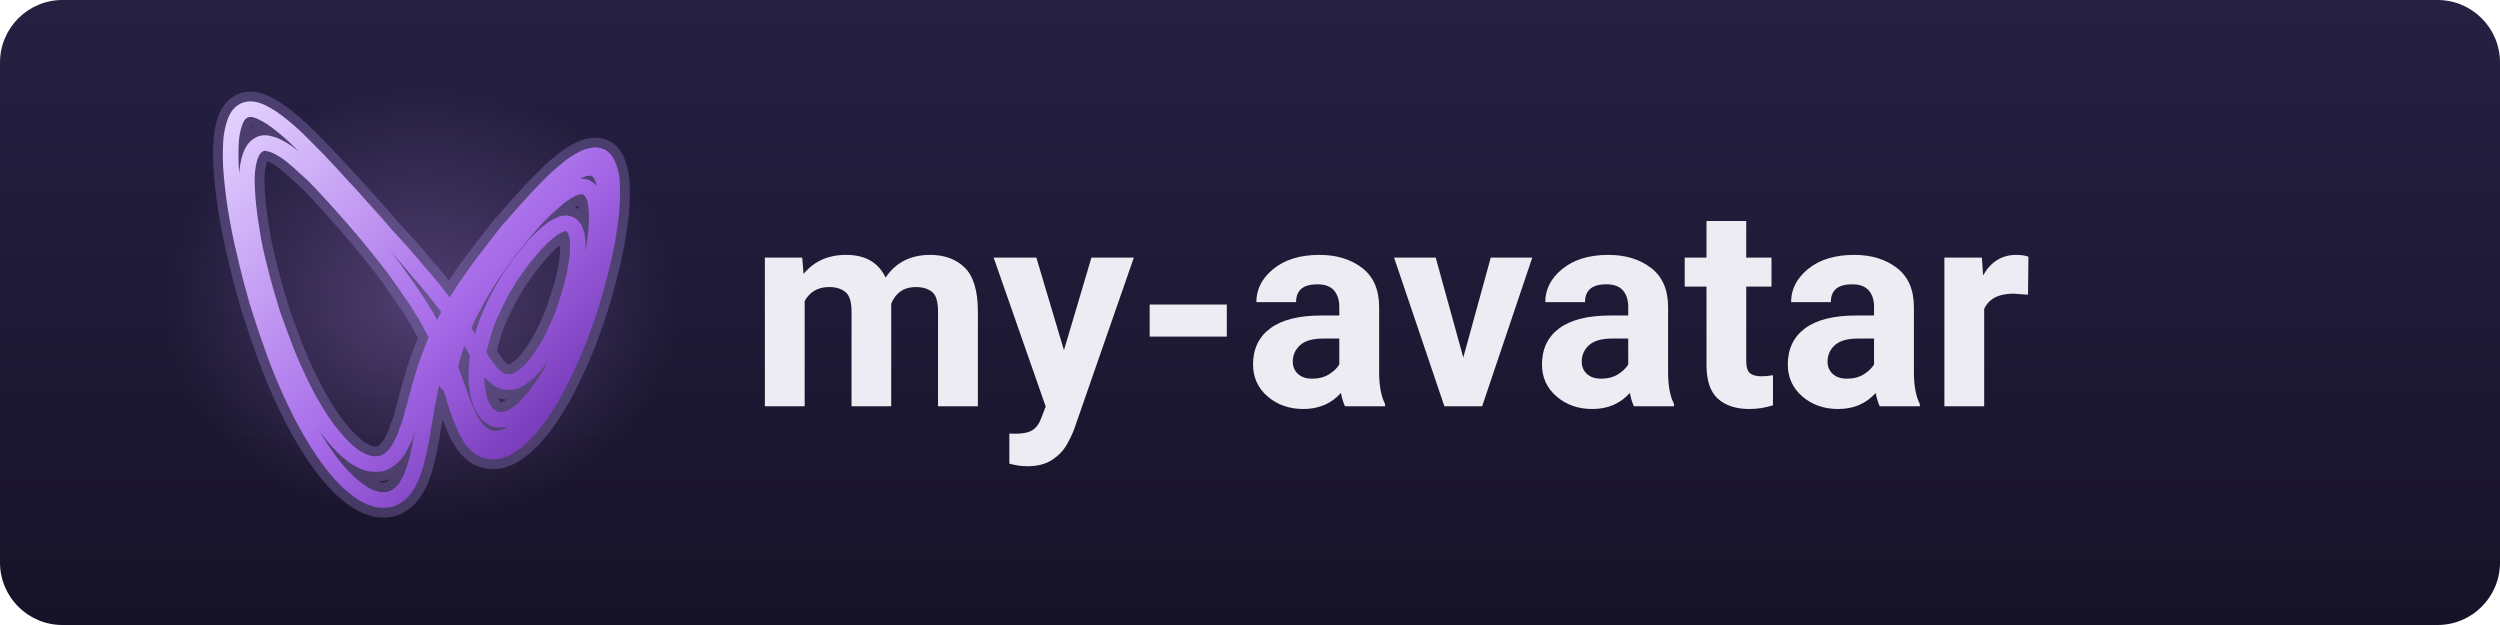
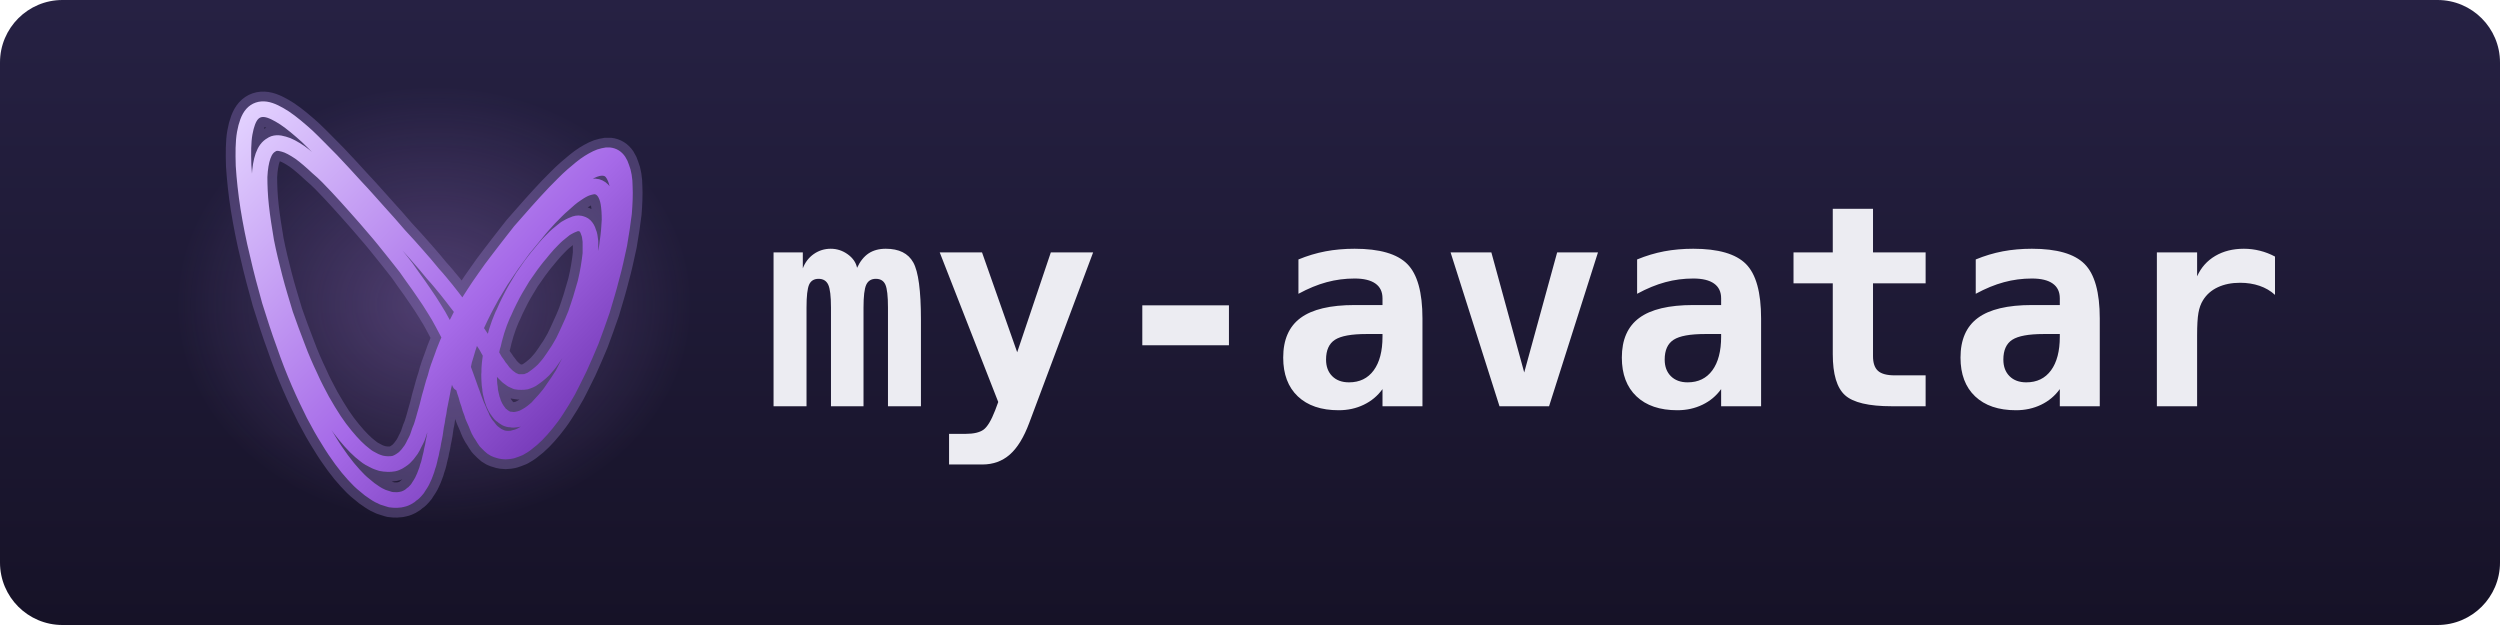
<svg xmlns="http://www.w3.org/2000/svg" viewBox="0 0 640 160" role="img" aria-labelledby="t">
  <defs>
    <linearGradient id="bg" x1="0" y1="0" x2="0" y2="1">
      <stop offset="0" stop-color="#262143" />
      <stop offset="1" stop-color="#161227" />
    </linearGradient>
    <linearGradient id="mark" x1="0" y1="0" x2="1" y2="1">
      <stop offset="0" stop-color="#e3d2ff" />
      <stop offset="0.55" stop-color="#a66ae8" />
      <stop offset="1" stop-color="#5a1e9c" />
    </linearGradient>
    <linearGradient id="mark2" x1="0" y1="0" x2="1" y2="1">
      <stop offset="0" stop-color="#c7a4fb" />
      <stop offset="1" stop-color="#6a2fb0" />
    </linearGradient>
    <linearGradient id="warm" x1="0" y1="0" x2="1" y2="1">
      <stop offset="0" stop-color="#f6d9a0" />
      <stop offset="0.55" stop-color="#e08a3c" />
      <stop offset="1" stop-color="#b8502a" />
    </linearGradient>
    <radialGradient id="halo" cx="0.5" cy="0.5" r="0.5">
      <stop offset="0" stop-color="#b98cf0" stop-opacity="0.32" />
      <stop offset="1" stop-color="#b98cf0" stop-opacity="0" />
    </radialGradient>
    <radialGradient id="glow" cx="0.5" cy="0.5" r="0.5">
      <stop offset="0" stop-color="#a66ae8" stop-opacity="0.5" />
      <stop offset="1" stop-color="#a66ae8" stop-opacity="0" />
    </radialGradient>
  </defs>
  <rect width="640" height="160" rx="16" fill="url(#bg)" />
-   <g transform="translate(3.9 0)">
+   <g transform="translate(7.15 0)">
    <ellipse cx="104.0" cy="78" rx="66" ry="56" fill="url(#halo)" />
    <path d="M 111.0 97.6 C 111.2 98.0 111.6 99.3 111.8 100.1 C 112.1 100.9 112.3 101.6 112.5 102.4 C 112.8 103.1 113.0 103.9 113.2 104.6 C 113.5 105.3 113.7 105.9 113.9 106.6 C 114.2 107.2 114.4 107.8 114.7 108.4 C 114.9 109.0 115.2 109.6 115.4 110.1 C 115.7 110.7 116.0 111.2 116.3 111.6 C 116.6 112.1 116.9 112.6 117.2 113.0 C 117.6 113.4 117.9 113.7 118.3 114.1 C 118.6 114.4 119.0 114.7 119.4 114.9 C 119.9 115.1 120.3 115.3 120.8 115.4 C 121.2 115.5 121.7 115.6 122.3 115.6 C 122.8 115.6 123.3 115.5 123.9 115.4 C 124.5 115.2 125.1 115.0 125.8 114.7 C 126.5 114.3 127.2 113.9 127.9 113.3 C 128.6 112.8 129.4 112.1 130.2 111.3 C 131.0 110.5 131.8 109.6 132.7 108.5 C 133.6 107.4 134.5 106.2 135.4 104.8 C 136.3 103.4 137.3 101.8 138.3 100.0 C 139.2 98.2 140.2 96.3 141.2 94.2 C 142.2 92.0 143.2 89.7 144.2 87.3 C 145.1 84.8 146.1 82.2 147.0 79.5 C 147.8 76.8 148.7 73.9 149.4 71.1 C 150.2 68.3 150.8 65.3 151.4 62.6 C 151.9 59.8 152.3 57.0 152.6 54.6 C 152.8 52.1 152.9 49.7 152.8 47.8 C 152.8 45.9 152.5 44.1 152.0 42.9 C 151.6 41.6 151.0 40.7 150.2 40.2 C 149.4 39.7 148.4 39.6 147.3 39.9 C 146.2 40.1 144.9 40.8 143.6 41.6 C 142.3 42.4 140.8 43.7 139.4 44.9 C 137.9 46.2 136.4 47.8 134.9 49.3 C 133.4 50.9 131.8 52.6 130.4 54.2 C 128.9 55.9 127.4 57.6 126.0 59.2 C 124.7 60.9 123.3 62.6 122.1 64.2 C 120.9 65.8 119.7 67.3 118.6 68.8 C 117.5 70.3 116.5 71.8 115.5 73.2 C 114.6 74.6 113.7 75.9 112.9 77.2 C 112.1 78.5 111.4 79.8 110.7 81.0 C 110.1 82.2 109.5 83.4 108.9 84.5 C 108.4 85.7 107.9 86.8 107.4 87.8 C 107.0 88.9 106.5 89.9 106.2 90.9 C 105.8 91.9 105.5 92.9 105.1 93.9 C 104.8 94.8 104.5 95.7 104.3 96.6 C 104.0 97.5 103.7 98.4 103.5 99.2 C 103.3 100.1 103.0 100.9 102.8 101.7 C 102.6 102.5 102.4 103.3 102.2 104.1 C 102.0 104.8 101.8 105.5 101.6 106.2 C 101.4 107.0 101.2 107.6 101.0 108.3 C 100.8 109.0 100.6 109.6 100.3 110.2 C 100.1 110.8 99.9 111.4 99.7 112.0 C 99.4 112.6 99.2 113.1 98.9 113.6 C 98.7 114.1 98.4 114.6 98.1 115.1 C 97.8 115.5 97.5 115.9 97.2 116.3 C 96.8 116.7 96.5 117.1 96.1 117.4 C 95.7 117.7 95.4 117.9 94.9 118.2 C 94.5 118.4 94.1 118.6 93.6 118.7 C 93.1 118.8 92.6 118.8 92.1 118.8 C 91.5 118.8 91.0 118.7 90.4 118.6 C 89.8 118.4 89.1 118.2 88.4 117.8 C 87.8 117.5 87.0 117.1 86.3 116.5 C 85.5 115.9 84.7 115.2 83.9 114.4 C 83.1 113.6 82.2 112.6 81.3 111.5 C 80.3 110.3 79.4 109.1 78.4 107.6 C 77.4 106.1 76.4 104.4 75.3 102.5 C 74.3 100.6 73.2 98.6 72.2 96.3 C 71.1 94.0 70.0 91.5 69.0 88.8 C 68.0 86.2 66.9 83.3 65.9 80.4 C 65.0 77.4 64.0 74.2 63.2 71.1 C 62.4 68.0 61.6 64.8 61.0 61.7 C 60.5 58.7 60.0 55.6 59.7 52.8 C 59.4 50.1 59.3 47.5 59.3 45.3 C 59.4 43.1 59.7 41.3 60.2 39.9 C 60.7 38.5 61.4 37.6 62.3 37.1 C 63.1 36.5 64.2 36.5 65.5 36.9 C 66.7 37.2 68.1 38.0 69.6 39.0 C 71.0 40.0 72.6 41.4 74.2 42.9 C 75.9 44.3 77.6 46.1 79.2 47.8 C 80.8 49.5 82.5 51.4 84.1 53.2 C 85.7 55.0 87.3 56.8 88.8 58.6 C 90.3 60.3 91.7 62.1 93.0 63.7 C 94.4 65.4 95.6 67.0 96.8 68.5 C 97.9 70.1 99.0 71.6 100.0 73.0 C 101.0 74.4 101.9 75.8 102.8 77.1 C 103.6 78.4 104.4 79.6 105.1 80.8 C 105.8 82.0 106.4 83.2 107.0 84.3 C 107.6 85.4 108.1 86.4 108.6 87.5 C 109.1 88.5 109.5 89.5 109.9 90.5 C 110.3 91.4 110.7 92.4 111.0 93.3 C 111.4 94.2 111.7 95.1 112.0 95.9 C 112.3 96.8 112.6 97.6 112.9 98.4 C 113.2 99.2 113.4 99.9 113.7 100.6 C 114.0 101.4 114.2 102.1 114.5 102.8 C 114.7 103.4 115.0 104.1 115.3 104.7 C 115.5 105.3 115.8 105.9 116.1 106.5 C 116.3 107.1 116.6 107.6 116.9 108.1 C 117.2 108.6 117.5 109.0 117.9 109.4 C 118.2 109.9 118.6 110.3 118.9 110.6 C 119.3 110.9 119.7 111.2 120.1 111.5 C 120.5 111.7 120.9 111.9 121.4 112.1 C 121.8 112.2 122.3 112.3 122.8 112.3 C 123.3 112.3 123.9 112.3 124.4 112.1 C 125.0 112.0 125.6 111.8 126.2 111.5 C 126.8 111.2 127.5 110.8 128.2 110.2 C 128.9 109.7 129.6 109.1 130.4 108.4 C 131.1 107.6 131.9 106.8 132.7 105.8 C 133.5 104.7 134.4 103.6 135.3 102.3 C 136.1 101.0 137.0 99.5 137.9 97.9 C 138.8 96.3 139.7 94.5 140.6 92.6 C 141.5 90.6 142.4 88.5 143.3 86.3 C 144.2 84.1 145.1 81.7 145.9 79.3 C 146.7 76.9 147.4 74.3 148.1 71.8 C 148.8 69.2 149.4 66.6 149.9 64.1 C 150.4 61.7 150.7 59.2 151.0 57.0 C 151.2 54.8 151.3 52.6 151.3 50.8 C 151.2 49.1 151.0 47.5 150.6 46.3 C 150.2 45.1 149.7 44.2 149.0 43.6 C 148.3 43.1 147.5 42.9 146.5 43.0 C 145.6 43.1 144.5 43.5 143.3 44.2 C 142.1 44.8 140.8 45.8 139.5 46.9 C 138.2 48.0 136.9 49.3 135.5 50.7 C 134.1 52.0 132.7 53.5 131.4 55.0 C 130.1 56.5 128.7 58.1 127.5 59.6 C 126.2 61.2 125.0 62.8 123.8 64.3 C 122.6 65.8 121.5 67.3 120.5 68.7 C 119.5 70.2 118.5 71.6 117.6 73.0 C 116.7 74.4 115.9 75.7 115.1 77.0 C 114.4 78.3 113.7 79.5 113.0 80.7 C 112.4 82.0 111.8 83.1 111.3 84.3 C 110.8 85.4 110.3 86.6 109.9 87.6 C 109.4 88.7 109.0 89.8 108.7 90.8 C 108.3 91.8 108.0 92.8 107.7 93.8 C 107.5 94.8 107.2 95.7 107.0 96.7 C 106.7 97.6 106.5 98.5 106.3 99.4 C 106.1 100.3 106.0 101.1 105.8 102.0 C 105.6 102.8 105.5 103.7 105.3 104.5 C 105.2 105.3 105.1 106.0 104.9 106.8 C 104.8 107.6 104.7 108.3 104.5 109.1 C 104.4 109.8 104.3 110.5 104.2 111.2 C 104.1 111.9 103.9 112.6 103.8 113.2 C 103.7 113.9 103.6 114.5 103.4 115.2 C 103.3 115.8 103.2 116.4 103.0 117.0 C 102.9 117.6 102.7 118.2 102.6 118.7 C 102.4 119.3 102.2 119.8 102.1 120.3 C 101.9 120.9 101.7 121.4 101.5 121.9 C 101.3 122.3 101.1 122.8 100.9 123.2 C 100.6 123.7 100.4 124.1 100.1 124.5 C 99.9 124.9 99.6 125.3 99.3 125.6 C 99.0 125.9 98.7 126.3 98.3 126.5 C 98.0 126.8 97.6 127.1 97.2 127.3 C 96.8 127.5 96.4 127.7 95.9 127.8 C 95.5 127.9 95.0 128.0 94.5 128.0 C 93.9 128.0 93.4 128.0 92.8 127.9 C 92.2 127.7 91.5 127.5 90.9 127.3 C 90.2 127.0 89.4 126.6 88.7 126.1 C 87.9 125.6 87.1 125.0 86.2 124.2 C 85.3 123.5 84.4 122.6 83.4 121.5 C 82.4 120.4 81.4 119.2 80.3 117.7 C 79.2 116.2 78.1 114.6 76.9 112.6 C 75.7 110.7 74.5 108.6 73.2 106.1 C 72.0 103.7 70.7 101.0 69.4 98.0 C 68.1 95.0 66.8 91.7 65.6 88.2 C 64.3 84.7 63.1 80.9 61.9 77.1 C 60.8 73.2 59.7 69.1 58.8 65.1 C 57.8 61.1 57.0 56.9 56.4 53.2 C 55.8 49.4 55.4 45.6 55.2 42.4 C 55.1 39.2 55.1 36.3 55.5 34.1 C 55.9 31.9 56.5 30.2 57.4 29.2 C 58.3 28.2 59.5 27.8 60.9 28.0 C 62.3 28.2 64.0 29.1 65.7 30.2 C 67.5 31.4 69.5 33.1 71.5 34.9 C 73.5 36.8 75.6 39.0 77.7 41.1 C 79.7 43.2 81.9 45.6 83.9 47.8 C 85.9 49.9 87.9 52.2 89.7 54.2 C 91.6 56.3 93.4 58.3 95.0 60.2 C 96.7 62.0 98.3 63.8 99.7 65.4 C 101.2 67.1 102.5 68.6 103.7 70.1 C 105.0 71.5 106.1 72.9 107.1 74.1 C 108.1 75.4 109.1 76.6 109.9 77.7 C 110.8 78.8 111.5 79.9 112.3 80.9 C 113.0 81.9 113.6 82.8 114.2 83.7 C 114.8 84.6 115.3 85.5 115.9 86.3 C 116.4 87.1 116.8 87.8 117.3 88.5 C 117.7 89.3 118.1 89.9 118.5 90.6 C 118.9 91.2 119.3 91.8 119.6 92.4 C 120.0 92.9 120.4 93.5 120.7 94.0 C 121.1 94.4 121.4 94.9 121.7 95.3 C 122.1 95.7 122.4 96.0 122.8 96.4 C 123.2 96.7 123.5 96.9 123.9 97.2 C 124.3 97.4 124.6 97.5 125.0 97.7 C 125.4 97.8 125.8 97.8 126.3 97.8 C 126.7 97.8 127.1 97.8 127.6 97.7 C 128.0 97.5 128.5 97.4 129.0 97.1 C 129.4 96.8 129.9 96.5 130.4 96.1 C 130.9 95.7 131.5 95.2 132.0 94.7 C 132.5 94.1 133.1 93.5 133.6 92.8 C 134.2 92.0 134.7 91.2 135.3 90.3 C 135.9 89.5 136.4 88.5 137.0 87.5 C 137.5 86.4 138.1 85.3 138.6 84.1 C 139.1 83.0 139.7 81.7 140.2 80.4 C 140.6 79.2 141.1 77.8 141.5 76.5 C 141.9 75.1 142.3 73.8 142.7 72.4 C 143.0 71.1 143.3 69.8 143.5 68.5 C 143.7 67.2 143.9 66.0 144.0 64.9 C 144.0 63.7 144.0 62.7 144.0 61.8 C 143.9 60.9 143.8 60.0 143.5 59.4 C 143.3 58.7 143.0 58.2 142.6 57.8 C 142.3 57.5 141.8 57.3 141.3 57.2 C 140.8 57.1 140.2 57.2 139.6 57.5 C 139.0 57.7 138.3 58.1 137.6 58.5 C 137.0 59.0 136.2 59.6 135.5 60.2 C 134.7 60.9 134.0 61.7 133.2 62.5 C 132.5 63.3 131.7 64.2 131.0 65.1 C 130.2 66.0 129.5 67.0 128.8 67.9 C 128.1 68.9 127.4 69.9 126.7 70.9 C 126.1 71.9 125.5 72.9 124.9 73.9 C 124.3 74.9 123.8 75.9 123.3 76.9 C 122.8 77.9 122.3 78.9 121.9 79.9 C 121.4 80.8 121.1 81.8 120.7 82.7 C 120.4 83.7 120.0 84.6 119.8 85.5 C 119.5 86.4 119.3 87.3 119.1 88.2 C 118.8 89.0 118.7 89.9 118.5 90.7 C 118.4 91.5 118.3 92.3 118.2 93.1 C 118.1 93.9 118.1 94.6 118.1 95.3 C 118.0 96.1 118.1 96.8 118.1 97.5 C 118.1 98.1 118.2 98.8 118.3 99.4 C 118.3 100.1 118.5 100.7 118.6 101.2 C 118.7 101.8 118.9 102.4 119.1 102.9 C 119.2 103.4 119.5 103.8 119.7 104.3 C 119.9 104.7 120.2 105.1 120.5 105.5 C 120.7 105.8 121.0 106.2 121.4 106.4 C 121.7 106.7 122.1 106.9 122.4 107.1 C 122.8 107.3 123.2 107.4 123.7 107.4 C 124.1 107.5 124.6 107.5 125.1 107.4 C 125.6 107.3 126.1 107.2 126.6 107.0 C 127.2 106.7 127.8 106.4 128.4 106.0 C 129.0 105.6 129.6 105.1 130.3 104.5 C 130.9 103.8 131.6 103.1 132.3 102.3 C 133.1 101.4 133.8 100.5 134.5 99.4 C 135.3 98.3 136.1 97.1 136.9 95.8 C 137.6 94.4 138.4 92.9 139.2 91.4 C 140.0 89.8 140.8 88.0 141.5 86.2 C 142.3 84.4 143.1 82.4 143.8 80.4 C 144.5 78.4 145.1 76.3 145.7 74.2 C 146.3 72.1 146.9 69.9 147.3 67.8 C 147.8 65.7 148.2 63.6 148.4 61.7 C 148.7 59.8 148.8 57.9 148.9 56.3 C 148.9 54.7 148.8 53.2 148.6 52.0 C 148.4 50.8 148.0 49.8 147.5 49.1 C 147.0 48.4 146.4 48.0 145.7 47.8 C 145.0 47.6 144.2 47.8 143.2 48.1 C 142.3 48.4 141.3 49.0 140.3 49.7 C 139.2 50.4 138.1 51.4 137.0 52.4 C 135.8 53.4 134.7 54.6 133.5 55.8 C 132.4 57.0 131.2 58.3 130.1 59.7 C 129.0 61.0 127.9 62.4 126.8 63.7 C 125.8 65.1 124.8 66.4 123.8 67.8 C 122.9 69.1 122.0 70.5 121.1 71.8 C 120.3 73.1 119.5 74.4 118.8 75.6 C 118.1 76.9 117.4 78.1 116.8 79.3 C 116.2 80.5 115.6 81.7 115.1 82.8 C 114.6 83.9 114.1 85.0 113.7 86.1 C 113.3 87.2 112.9 88.3 112.6 89.3 C 112.3 90.3 112.0 91.4 111.7 92.3 C 111.5 93.3 111.3 94.3 111.1 95.2 C 110.9 96.2 110.6 97.6 110.5 98.0 C 110.5 98.4 111.0 97.7 111.0 97.6" fill="none" stroke="#a98ae0" stroke-width="9" stroke-linecap="round" stroke-linejoin="round" opacity="0.3" />
    <path d="M 111.0 97.6 C 111.2 98.0 111.6 99.3 111.8 100.1 C 112.1 100.9 112.3 101.6 112.5 102.4 C 112.8 103.1 113.0 103.9 113.2 104.6 C 113.5 105.3 113.7 105.9 113.9 106.6 C 114.2 107.2 114.4 107.8 114.7 108.4 C 114.9 109.0 115.2 109.6 115.4 110.1 C 115.7 110.7 116.0 111.2 116.3 111.6 C 116.6 112.1 116.9 112.6 117.2 113.0 C 117.6 113.4 117.9 113.7 118.3 114.1 C 118.6 114.4 119.0 114.7 119.4 114.9 C 119.9 115.1 120.3 115.3 120.8 115.4 C 121.2 115.5 121.7 115.6 122.3 115.6 C 122.8 115.6 123.3 115.5 123.9 115.4 C 124.5 115.2 125.1 115.0 125.8 114.7 C 126.5 114.3 127.2 113.9 127.9 113.3 C 128.6 112.8 129.4 112.1 130.2 111.3 C 131.0 110.5 131.8 109.6 132.7 108.5 C 133.6 107.4 134.5 106.2 135.4 104.8 C 136.3 103.4 137.3 101.8 138.3 100.0 C 139.2 98.2 140.2 96.3 141.2 94.2 C 142.2 92.0 143.2 89.7 144.2 87.3 C 145.1 84.8 146.1 82.2 147.0 79.5 C 147.8 76.8 148.7 73.9 149.4 71.1 C 150.2 68.3 150.8 65.3 151.4 62.6 C 151.9 59.8 152.3 57.0 152.6 54.6 C 152.8 52.1 152.9 49.7 152.8 47.8 C 152.8 45.9 152.5 44.1 152.0 42.9 C 151.6 41.6 151.0 40.7 150.2 40.2 C 149.4 39.7 148.4 39.6 147.3 39.9 C 146.2 40.1 144.9 40.8 143.6 41.6 C 142.3 42.4 140.8 43.7 139.4 44.9 C 137.9 46.2 136.4 47.8 134.9 49.3 C 133.4 50.9 131.8 52.6 130.4 54.2 C 128.9 55.9 127.4 57.6 126.0 59.2 C 124.7 60.9 123.3 62.6 122.1 64.2 C 120.9 65.8 119.7 67.3 118.6 68.8 C 117.5 70.3 116.5 71.8 115.5 73.2 C 114.6 74.6 113.7 75.9 112.9 77.2 C 112.1 78.5 111.4 79.8 110.7 81.0 C 110.1 82.2 109.5 83.4 108.9 84.5 C 108.4 85.7 107.9 86.8 107.4 87.8 C 107.0 88.9 106.5 89.9 106.2 90.9 C 105.8 91.9 105.5 92.9 105.1 93.9 C 104.8 94.8 104.5 95.7 104.3 96.6 C 104.0 97.5 103.7 98.4 103.5 99.2 C 103.3 100.1 103.0 100.9 102.8 101.7 C 102.6 102.5 102.4 103.3 102.2 104.1 C 102.0 104.8 101.8 105.5 101.6 106.2 C 101.4 107.0 101.2 107.6 101.0 108.3 C 100.8 109.0 100.6 109.6 100.3 110.2 C 100.1 110.8 99.9 111.4 99.7 112.0 C 99.4 112.6 99.2 113.1 98.9 113.6 C 98.7 114.1 98.4 114.6 98.1 115.1 C 97.8 115.5 97.5 115.9 97.2 116.3 C 96.8 116.7 96.5 117.1 96.1 117.4 C 95.7 117.7 95.4 117.9 94.9 118.2 C 94.5 118.4 94.1 118.6 93.6 118.7 C 93.1 118.8 92.6 118.8 92.1 118.8 C 91.5 118.8 91.0 118.7 90.4 118.6 C 89.8 118.4 89.1 118.2 88.4 117.8 C 87.8 117.5 87.0 117.1 86.3 116.5 C 85.5 115.9 84.7 115.2 83.9 114.4 C 83.1 113.6 82.2 112.6 81.3 111.5 C 80.3 110.3 79.4 109.1 78.4 107.6 C 77.4 106.1 76.4 104.4 75.3 102.5 C 74.3 100.6 73.2 98.6 72.2 96.3 C 71.1 94.0 70.0 91.5 69.0 88.8 C 68.0 86.2 66.9 83.3 65.9 80.4 C 65.0 77.4 64.0 74.2 63.2 71.1 C 62.4 68.0 61.6 64.8 61.0 61.7 C 60.5 58.7 60.0 55.6 59.7 52.8 C 59.4 50.1 59.3 47.5 59.3 45.3 C 59.4 43.1 59.7 41.3 60.2 39.9 C 60.7 38.5 61.4 37.6 62.3 37.1 C 63.1 36.5 64.2 36.5 65.5 36.9 C 66.7 37.2 68.1 38.0 69.6 39.0 C 71.0 40.0 72.6 41.4 74.2 42.9 C 75.9 44.3 77.6 46.1 79.2 47.8 C 80.8 49.5 82.5 51.4 84.1 53.2 C 85.7 55.0 87.3 56.8 88.8 58.6 C 90.3 60.3 91.7 62.1 93.0 63.7 C 94.4 65.4 95.6 67.0 96.8 68.5 C 97.9 70.1 99.0 71.6 100.0 73.0 C 101.0 74.4 101.9 75.8 102.8 77.1 C 103.6 78.4 104.4 79.6 105.1 80.8 C 105.8 82.0 106.4 83.2 107.0 84.3 C 107.6 85.4 108.1 86.4 108.6 87.5 C 109.1 88.5 109.5 89.5 109.9 90.5 C 110.3 91.4 110.7 92.4 111.0 93.3 C 111.4 94.2 111.7 95.1 112.0 95.9 C 112.3 96.8 112.6 97.6 112.9 98.4 C 113.2 99.2 113.4 99.9 113.7 100.6 C 114.0 101.4 114.2 102.1 114.5 102.8 C 114.7 103.4 115.0 104.1 115.3 104.7 C 115.5 105.3 115.8 105.9 116.1 106.5 C 116.3 107.1 116.6 107.6 116.9 108.1 C 117.2 108.6 117.5 109.0 117.9 109.4 C 118.2 109.9 118.6 110.3 118.9 110.6 C 119.3 110.9 119.7 111.2 120.1 111.5 C 120.5 111.7 120.9 111.9 121.4 112.1 C 121.8 112.2 122.3 112.3 122.8 112.3 C 123.3 112.3 123.9 112.3 124.4 112.1 C 125.0 112.0 125.6 111.8 126.2 111.5 C 126.8 111.2 127.5 110.8 128.2 110.2 C 128.9 109.7 129.6 109.1 130.4 108.4 C 131.1 107.6 131.9 106.8 132.7 105.8 C 133.5 104.7 134.4 103.6 135.3 102.3 C 136.1 101.0 137.0 99.5 137.9 97.9 C 138.8 96.3 139.7 94.5 140.6 92.6 C 141.5 90.6 142.4 88.5 143.3 86.3 C 144.2 84.1 145.1 81.7 145.9 79.3 C 146.7 76.9 147.4 74.3 148.1 71.8 C 148.8 69.2 149.4 66.6 149.9 64.1 C 150.4 61.7 150.7 59.2 151.0 57.0 C 151.2 54.8 151.3 52.6 151.3 50.8 C 151.2 49.1 151.0 47.5 150.6 46.3 C 150.2 45.1 149.7 44.2 149.0 43.6 C 148.3 43.1 147.5 42.9 146.5 43.0 C 145.6 43.1 144.5 43.5 143.3 44.2 C 142.1 44.8 140.8 45.8 139.5 46.9 C 138.2 48.0 136.9 49.3 135.5 50.7 C 134.1 52.0 132.7 53.5 131.4 55.0 C 130.1 56.5 128.7 58.1 127.5 59.6 C 126.2 61.2 125.0 62.8 123.8 64.3 C 122.6 65.8 121.5 67.3 120.5 68.7 C 119.5 70.2 118.5 71.6 117.6 73.0 C 116.7 74.4 115.9 75.7 115.1 77.0 C 114.4 78.3 113.7 79.5 113.0 80.7 C 112.4 82.0 111.8 83.1 111.3 84.3 C 110.8 85.4 110.3 86.6 109.9 87.6 C 109.4 88.7 109.0 89.8 108.7 90.8 C 108.3 91.8 108.0 92.8 107.7 93.8 C 107.5 94.8 107.2 95.7 107.0 96.7 C 106.7 97.6 106.5 98.5 106.3 99.4 C 106.1 100.3 106.0 101.1 105.8 102.0 C 105.6 102.8 105.5 103.7 105.3 104.5 C 105.2 105.3 105.1 106.0 104.9 106.8 C 104.8 107.6 104.7 108.3 104.5 109.1 C 104.4 109.8 104.3 110.5 104.2 111.2 C 104.1 111.9 103.9 112.6 103.8 113.2 C 103.7 113.9 103.6 114.5 103.4 115.2 C 103.3 115.8 103.2 116.4 103.0 117.0 C 102.9 117.6 102.7 118.2 102.6 118.7 C 102.4 119.3 102.2 119.8 102.1 120.3 C 101.9 120.9 101.7 121.4 101.5 121.9 C 101.3 122.3 101.1 122.8 100.9 123.2 C 100.6 123.7 100.4 124.1 100.1 124.5 C 99.9 124.9 99.6 125.3 99.3 125.6 C 99.0 125.9 98.7 126.3 98.3 126.5 C 98.0 126.8 97.6 127.1 97.2 127.3 C 96.8 127.5 96.4 127.7 95.9 127.8 C 95.5 127.9 95.0 128.0 94.5 128.0 C 93.9 128.0 93.4 128.0 92.8 127.9 C 92.2 127.7 91.5 127.5 90.9 127.3 C 90.2 127.0 89.4 126.6 88.7 126.1 C 87.9 125.6 87.1 125.0 86.2 124.2 C 85.3 123.5 84.4 122.6 83.4 121.5 C 82.4 120.4 81.4 119.2 80.3 117.7 C 79.2 116.2 78.1 114.6 76.9 112.6 C 75.7 110.7 74.5 108.6 73.2 106.1 C 72.0 103.7 70.7 101.0 69.4 98.0 C 68.1 95.0 66.8 91.7 65.6 88.2 C 64.3 84.7 63.1 80.9 61.9 77.1 C 60.8 73.2 59.7 69.1 58.8 65.1 C 57.8 61.1 57.0 56.9 56.4 53.2 C 55.8 49.4 55.4 45.6 55.2 42.4 C 55.1 39.2 55.1 36.3 55.5 34.1 C 55.9 31.9 56.5 30.2 57.4 29.2 C 58.3 28.2 59.5 27.8 60.9 28.0 C 62.3 28.2 64.0 29.1 65.7 30.2 C 67.5 31.4 69.5 33.1 71.5 34.9 C 73.5 36.8 75.6 39.0 77.7 41.1 C 79.7 43.2 81.9 45.6 83.9 47.8 C 85.9 49.9 87.9 52.2 89.7 54.2 C 91.6 56.3 93.4 58.3 95.0 60.2 C 96.7 62.0 98.3 63.8 99.7 65.4 C 101.2 67.1 102.5 68.6 103.7 70.1 C 105.0 71.5 106.1 72.9 107.1 74.1 C 108.1 75.4 109.1 76.6 109.9 77.7 C 110.8 78.8 111.5 79.9 112.3 80.9 C 113.0 81.9 113.6 82.8 114.2 83.7 C 114.8 84.6 115.3 85.5 115.9 86.3 C 116.4 87.1 116.8 87.8 117.3 88.5 C 117.7 89.3 118.1 89.9 118.5 90.6 C 118.9 91.2 119.3 91.8 119.6 92.4 C 120.0 92.9 120.4 93.5 120.7 94.0 C 121.1 94.4 121.4 94.9 121.7 95.3 C 122.1 95.7 122.4 96.0 122.8 96.4 C 123.2 96.7 123.5 96.9 123.9 97.2 C 124.3 97.4 124.6 97.5 125.0 97.7 C 125.4 97.8 125.8 97.8 126.3 97.8 C 126.7 97.8 127.1 97.8 127.6 97.7 C 128.0 97.5 128.5 97.4 129.0 97.1 C 129.4 96.8 129.9 96.5 130.4 96.1 C 130.9 95.7 131.5 95.2 132.0 94.7 C 132.5 94.1 133.1 93.5 133.6 92.8 C 134.2 92.0 134.7 91.2 135.3 90.3 C 135.9 89.5 136.4 88.5 137.0 87.5 C 137.5 86.4 138.1 85.3 138.6 84.1 C 139.1 83.0 139.7 81.7 140.2 80.4 C 140.6 79.2 141.1 77.8 141.5 76.5 C 141.9 75.1 142.3 73.8 142.7 72.4 C 143.0 71.1 143.3 69.8 143.5 68.5 C 143.7 67.2 143.9 66.0 144.0 64.9 C 144.0 63.7 144.0 62.7 144.0 61.8 C 143.9 60.9 143.8 60.0 143.5 59.4 C 143.3 58.7 143.0 58.2 142.6 57.8 C 142.3 57.5 141.8 57.3 141.3 57.2 C 140.8 57.1 140.2 57.2 139.6 57.5 C 139.0 57.7 138.3 58.1 137.6 58.5 C 137.0 59.0 136.2 59.6 135.5 60.2 C 134.7 60.9 134.0 61.7 133.2 62.5 C 132.5 63.3 131.7 64.2 131.0 65.1 C 130.2 66.0 129.5 67.0 128.8 67.9 C 128.1 68.9 127.4 69.9 126.7 70.9 C 126.1 71.9 125.5 72.9 124.9 73.9 C 124.3 74.9 123.8 75.9 123.3 76.9 C 122.8 77.9 122.3 78.9 121.9 79.9 C 121.4 80.8 121.1 81.8 120.7 82.7 C 120.4 83.7 120.0 84.6 119.8 85.5 C 119.5 86.4 119.3 87.3 119.1 88.2 C 118.8 89.0 118.7 89.9 118.5 90.7 C 118.4 91.5 118.3 92.3 118.2 93.1 C 118.1 93.9 118.1 94.6 118.1 95.3 C 118.0 96.1 118.1 96.8 118.1 97.5 C 118.1 98.1 118.2 98.8 118.3 99.4 C 118.3 100.1 118.5 100.7 118.6 101.2 C 118.7 101.8 118.9 102.4 119.1 102.9 C 119.2 103.4 119.5 103.8 119.7 104.3 C 119.9 104.7 120.2 105.1 120.5 105.5 C 120.7 105.8 121.0 106.2 121.4 106.4 C 121.7 106.7 122.1 106.9 122.4 107.1 C 122.8 107.3 123.2 107.4 123.7 107.4 C 124.1 107.5 124.6 107.5 125.1 107.4 C 125.6 107.3 126.1 107.2 126.6 107.0 C 127.2 106.7 127.8 106.4 128.4 106.0 C 129.0 105.6 129.6 105.1 130.3 104.5 C 130.9 103.8 131.6 103.1 132.3 102.3 C 133.1 101.4 133.8 100.5 134.5 99.4 C 135.3 98.3 136.1 97.1 136.9 95.8 C 137.6 94.4 138.4 92.9 139.2 91.4 C 140.0 89.8 140.8 88.0 141.5 86.2 C 142.3 84.4 143.1 82.4 143.8 80.4 C 144.5 78.4 145.1 76.3 145.7 74.2 C 146.3 72.1 146.9 69.9 147.3 67.8 C 147.8 65.7 148.2 63.6 148.4 61.7 C 148.7 59.8 148.8 57.9 148.9 56.3 C 148.9 54.7 148.8 53.2 148.6 52.0 C 148.4 50.8 148.0 49.8 147.5 49.1 C 147.0 48.4 146.4 48.0 145.7 47.8 C 145.0 47.6 144.2 47.8 143.2 48.1 C 142.3 48.4 141.3 49.0 140.3 49.7 C 139.2 50.4 138.1 51.4 137.0 52.4 C 135.8 53.4 134.7 54.6 133.5 55.8 C 132.4 57.0 131.2 58.3 130.1 59.7 C 129.0 61.0 127.9 62.4 126.8 63.7 C 125.8 65.1 124.8 66.4 123.8 67.8 C 122.9 69.1 122.0 70.5 121.1 71.8 C 120.3 73.1 119.5 74.4 118.8 75.6 C 118.1 76.9 117.4 78.1 116.8 79.3 C 116.2 80.5 115.6 81.7 115.1 82.8 C 114.6 83.9 114.1 85.0 113.7 86.1 C 113.3 87.2 112.9 88.3 112.6 89.3 C 112.3 90.3 112.0 91.4 111.7 92.3 C 111.5 93.3 111.3 94.3 111.1 95.2 C 110.9 96.2 110.6 97.6 110.5 98.0 C 110.5 98.4 111.0 97.7 111.0 97.6" fill="none" stroke="url(#mark)" stroke-width="4" stroke-linecap="round" stroke-linejoin="round" />
-     <text x="188" y="104" font-family="system-ui, -apple-system, 'Segoe UI', Roboto, sans-serif" font-size="72" font-weight="650" fill="#ececf2">my-avatar</text>
+     <path d="M212.26 68.56Q213.42 66.07 215.21 64.87Q217.00 63.68 219.61 63.68Q224.70 63.68 226.65 67.19Q228.61 70.71 228.61 81.82V104.00H220.17V78.72Q220.17 74.33 219.50 72.85Q218.83 71.38 217.07 71.38Q215.32 71.38 214.61 72.89Q213.91 74.40 213.91 78.72V104.00H205.58V78.72Q205.58 74.40 204.88 72.89Q204.17 71.38 202.41 71.38Q200.66 71.38 199.99 72.85Q199.32 74.33 199.32 78.72V104.00H190.88V64.62H198.37V68.70Q199.25 66.38 201.18 65.03Q203.12 63.68 205.51 63.68Q207.90 63.68 209.87 65.10Q211.84 66.52 212.26 68.56ZM256.34 108.25Q254.27 113.81 251.37 116.36Q248.47 118.91 244.32 118.91H235.81V111.07H240.00Q243.16 111.07 244.64 109.99Q246.11 108.92 247.62 105.02L248.40 102.91L233.42 64.62H244.25L253.25 90.18L261.86 64.62H272.69ZM285.28 78.16H307.46V88.39H285.28ZM342.65 85.51Q336.89 85.51 334.60 86.98Q332.32 88.46 332.32 92.05Q332.32 94.72 333.90 96.30Q335.48 97.88 338.19 97.88Q342.27 97.88 344.52 94.81Q346.77 91.73 346.77 86.21V85.51ZM357.00 81.54V104.00H346.77V99.61Q344.90 102.21 341.98 103.61Q339.07 105.02 335.55 105.02Q328.84 105.02 325.09 101.47Q321.35 97.92 321.35 91.55Q321.35 84.66 325.81 81.38Q330.28 78.09 339.63 78.09H346.77V76.37Q346.77 73.87 344.96 72.59Q343.14 71.30 339.63 71.30Q335.94 71.30 332.47 72.24Q329.01 73.17 325.25 75.21V66.42Q328.66 65.01 332.18 64.34Q335.69 63.68 339.63 63.68Q349.23 63.68 353.11 67.58Q357.00 71.48 357.00 81.54ZM401.93 64.62 389.41 104.00H376.72L364.20 64.62H374.64L383.05 95.35L391.48 64.62ZM429.35 85.51Q423.58 85.51 421.30 86.98Q419.01 88.46 419.01 92.05Q419.01 94.72 420.59 96.30Q422.18 97.88 424.88 97.88Q428.96 97.88 431.21 94.81Q433.46 91.73 433.46 86.21V85.51ZM443.69 81.54V104.00H433.46V99.61Q431.60 102.21 428.68 103.61Q425.76 105.02 422.25 105.02Q415.53 105.02 411.79 101.47Q408.04 97.92 408.04 91.55Q408.04 84.66 412.51 81.38Q416.97 78.09 426.32 78.09H433.46V76.37Q433.46 73.87 431.65 72.59Q429.84 71.30 426.32 71.30Q422.63 71.30 419.17 72.24Q415.71 73.17 411.95 75.21V66.42Q415.36 65.01 418.87 64.34Q422.39 63.68 426.32 63.68Q435.92 63.68 439.81 67.58Q443.69 71.48 443.69 81.54ZM472.34 53.45V64.62H485.81V72.54H472.34V91.17Q472.34 93.80 473.63 94.95Q474.91 96.09 477.90 96.09H485.81V104.00H477.16Q468.30 104.00 465.17 101.17Q462.04 98.34 462.04 90.68V72.54H451.99V64.62H462.04V53.45ZM516.04 85.51Q510.28 85.51 507.99 86.98Q505.71 88.46 505.71 92.05Q505.71 94.72 507.29 96.30Q508.87 97.88 511.58 97.88Q515.66 97.88 517.91 94.81Q520.16 91.73 520.16 86.21V85.51ZM530.39 81.54V104.00H520.16V99.61Q518.29 102.21 515.38 103.61Q512.46 105.02 508.94 105.02Q502.23 105.02 498.48 101.47Q494.74 97.92 494.74 91.55Q494.74 84.66 499.20 81.38Q503.67 78.09 513.02 78.09H520.16V76.37Q520.16 73.87 518.35 72.59Q516.54 71.30 513.02 71.30Q509.33 71.30 505.87 72.24Q502.40 73.17 498.64 75.21V66.42Q502.05 65.01 505.57 64.34Q509.08 63.68 513.02 63.68Q522.62 63.68 526.50 67.58Q530.39 71.48 530.39 81.54ZM575.25 75.49Q573.56 73.94 571.29 73.17Q569.02 72.39 566.32 72.39Q563.05 72.39 560.60 73.54Q558.16 74.68 556.82 76.86Q555.98 78.20 555.65 80.09Q555.31 81.99 555.31 85.86V104.00H545.01V64.62H555.31V70.74Q556.82 67.37 559.95 65.52Q563.08 63.68 567.27 63.68Q569.38 63.68 571.40 64.19Q573.42 64.70 575.25 65.68Z" fill="#ececf2" />
  </g>
</svg>
